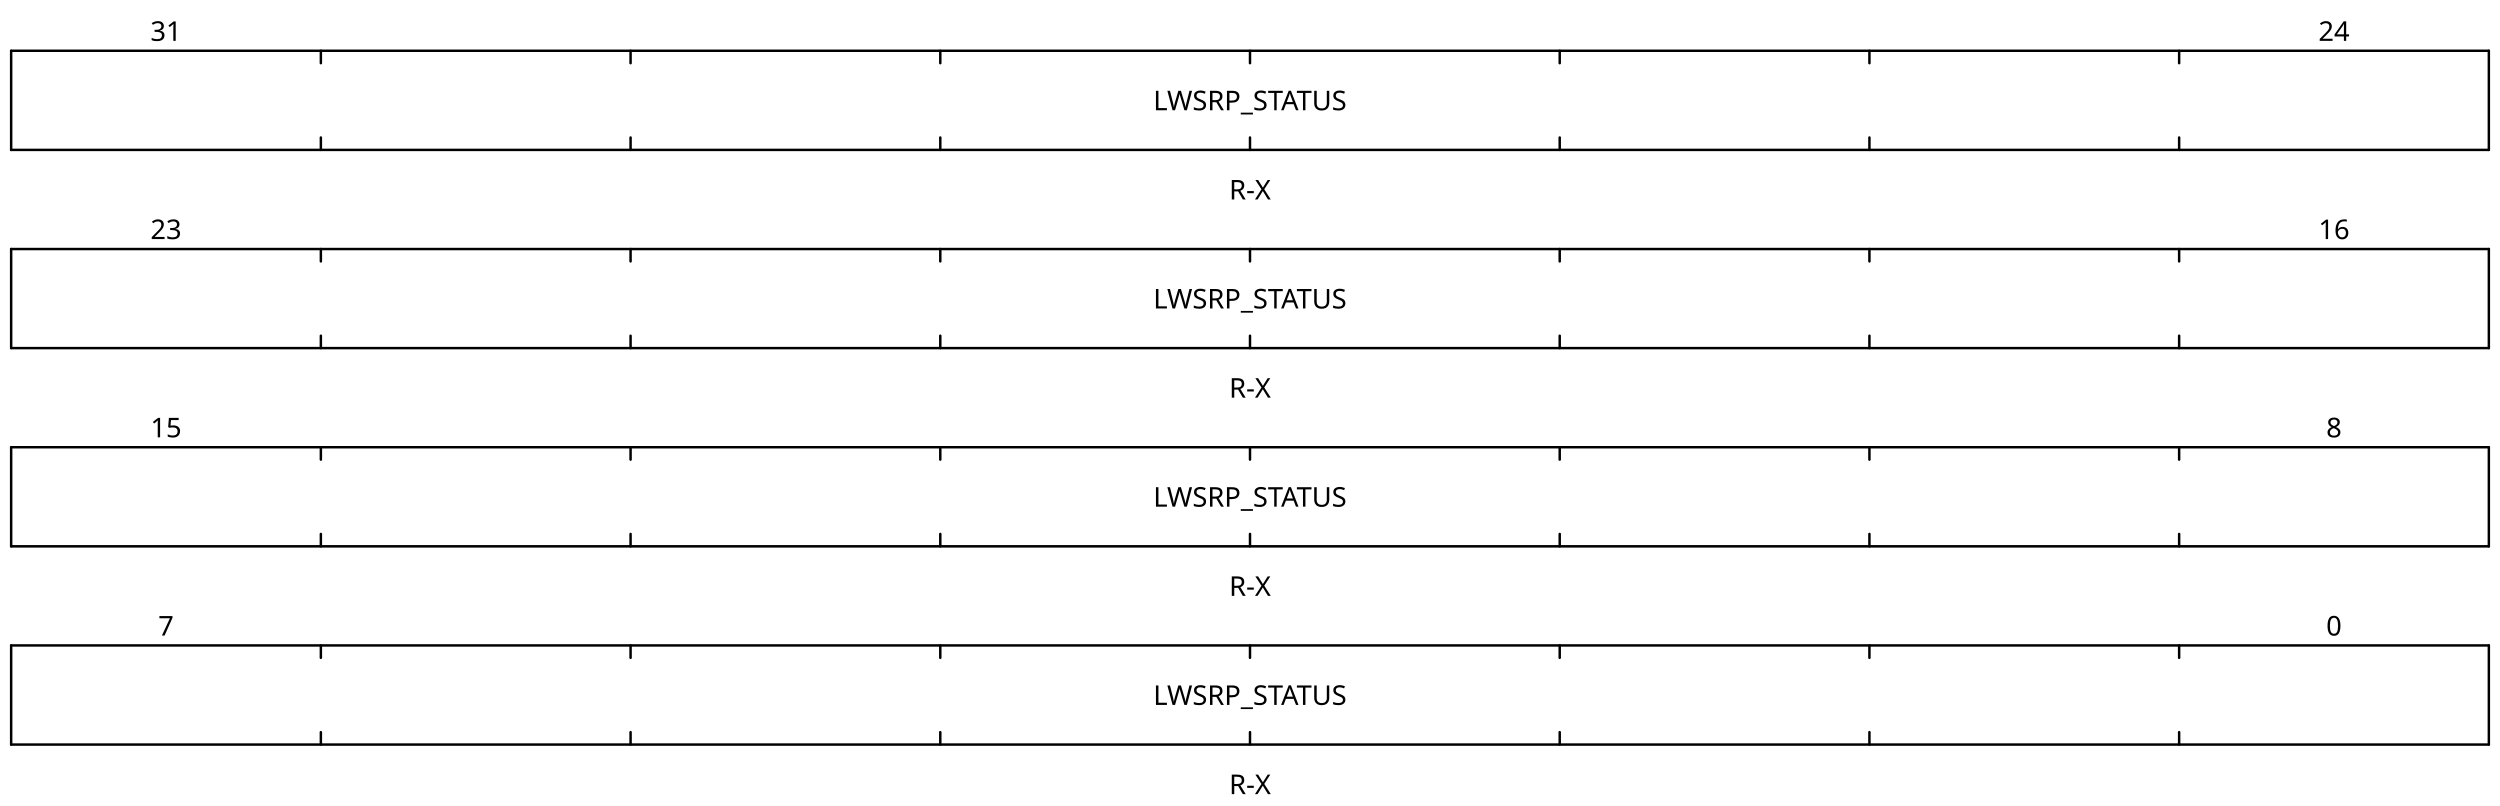
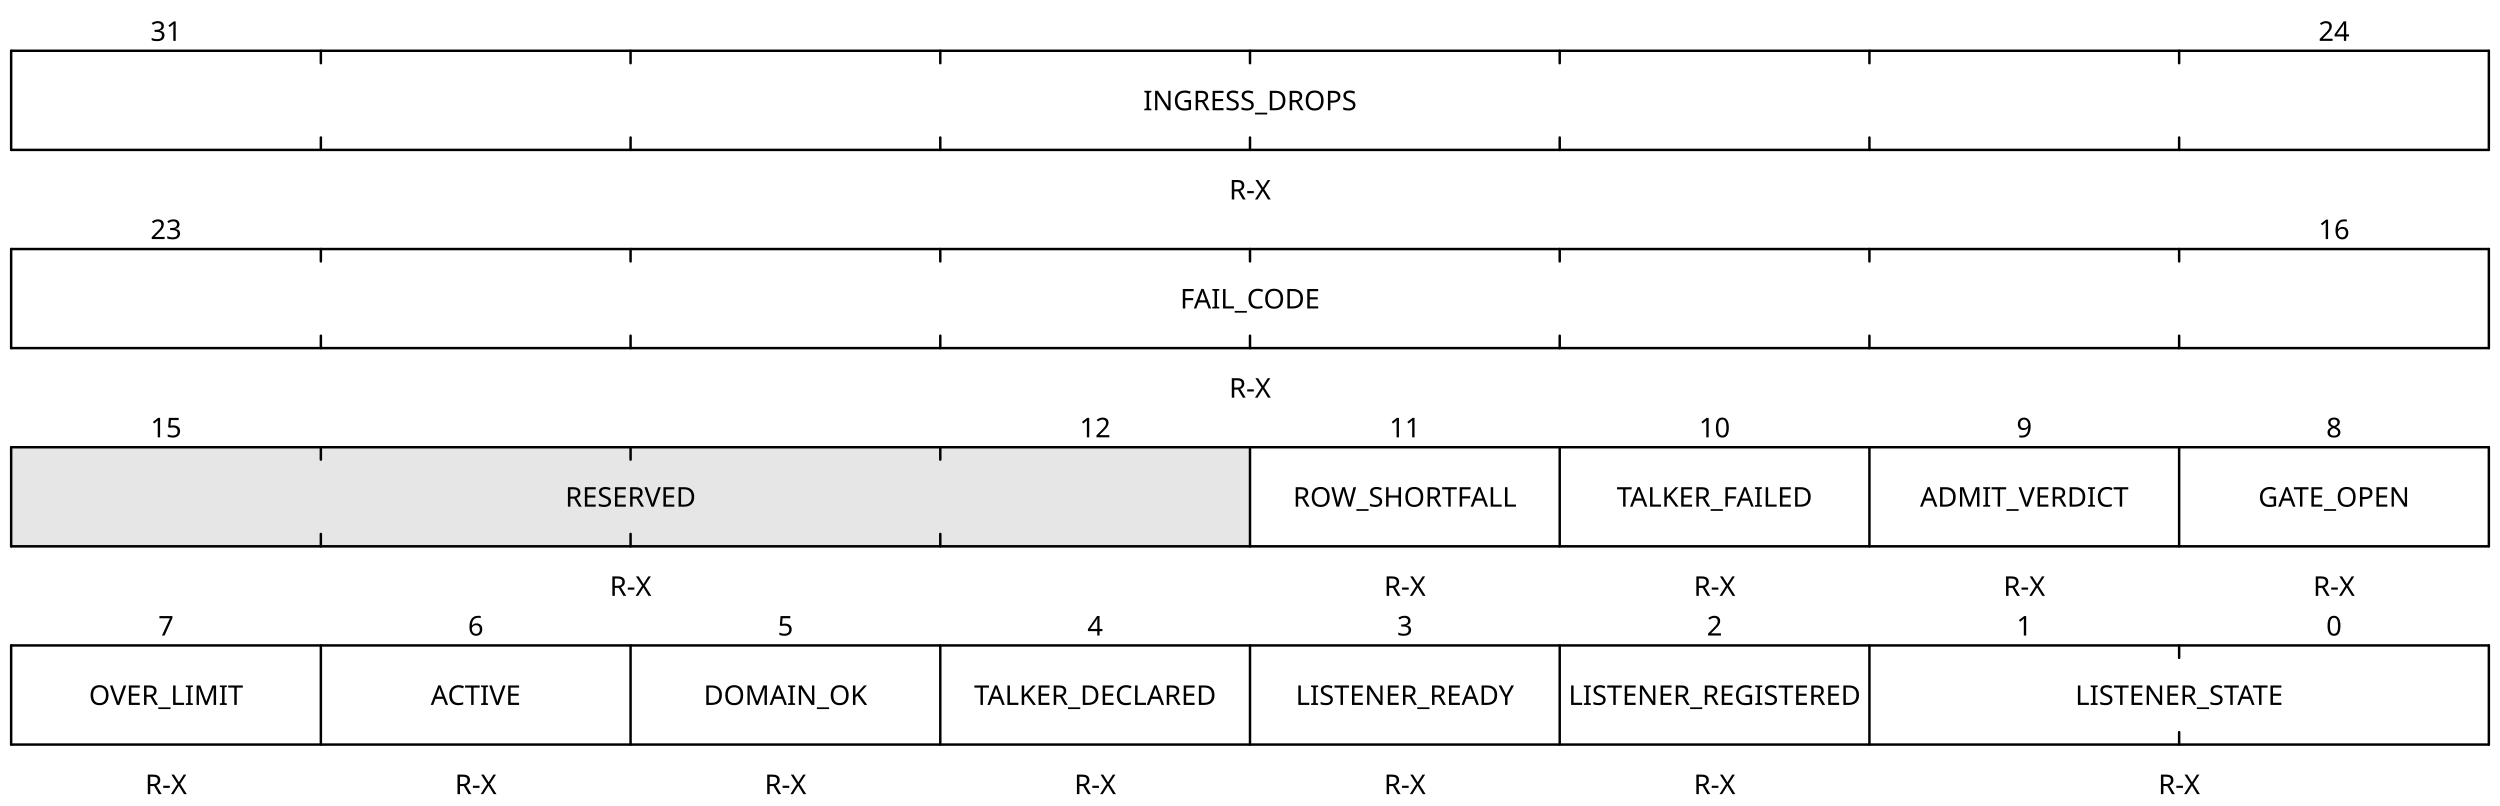
<svg xmlns="http://www.w3.org/2000/svg" baseProfile="full" class="WaveDrom" height="325" version="1.1" viewBox="0,0,1009,325" width="1009">
  <defs />
  <g font-family="sans-serif" font-size="11" font-weight="normal" text-anchor="middle" transform="translate(4.5,240.5)">
+     <g stroke="black" stroke-linecap="round" stroke-width="1" transform="translate(0,20.0)">
+       <line x1="0" x2="1000" y1="0" y2="0" />
+       <line x1="0" x2="0" y1="0" y2="40.0" />
+       <line x1="0" x2="1000" y1="40.0" y2="40.0" />
+       <line x1="1000.0" x2="1000.0" y1="0" y2="40.0" />
+       <line x1="875.0" x2="875.0" y1="0" y2="5.0" />
+       <line x1="875.0" x2="875.0" y1="35.0" y2="40.0" />
+       <line x1="750.0" x2="750.0" y1="0" y2="40.0" />
+       <line x1="625.0" x2="625.0" y1="0" y2="40.0" />
+       <line x1="500.0" x2="500.0" y1="0" y2="40.0" />
+       <line x1="375.0" x2="375.0" y1="0" y2="40.0" />
+       <line x1="250.0" x2="250.0" y1="0" y2="40.0" />
+       <line x1="125.0" x2="125.0" y1="0" y2="40.0" />
+     </g>
+     <g text-anchor="middle">
+       <g>
+         <g transform="translate(0,20.0)" />
+         <g transform="translate(62.5,16.0)">
+           <text x="875.0">
+             <tspan>0</tspan>
+           </text>
+           <text x="750.0">
+             <tspan>1</tspan>
+           </text>
+           <text x="625.0">
+             <tspan>2</tspan>
+           </text>
+           <text x="500.0">
+             <tspan>3</tspan>
+           </text>
+           <text x="375.0">
+             <tspan>4</tspan>
+           </text>
+           <text x="250.0">
+             <tspan>5</tspan>
+           </text>
+           <text x="125.0">
+             <tspan>6</tspan>
+           </text>
+           <text x="0.0">
+             <tspan>7</tspan>
+           </text>
+         </g>
+         <g transform="translate(62.5,44.0)">
+           <text x="812.5">
+             <tspan>LISTENER_STATE</tspan>
+           </text>
+           <text x="625.0">
+             <tspan>LISTENER_REGISTERED</tspan>
+           </text>
+           <text x="500.0">
+             <tspan>LISTENER_READY</tspan>
+           </text>
+           <text x="375.0">
+             <tspan>TALKER_DECLARED</tspan>
+           </text>
+           <text x="250.0">
+             <tspan>DOMAIN_OK</tspan>
+           </text>
+           <text x="125.0">
+             <tspan>ACTIVE</tspan>
+           </text>
+           <text>
+             <tspan>OVER_LIMIT</tspan>
+           </text>
+         </g>
+         <g transform="translate(62.5,80)">
+           <text x="812.5">
+             <tspan>R-X</tspan>
+           </text>
+           <text x="625.0">
+             <tspan>R-X</tspan>
+           </text>
+           <text x="500.0">
+             <tspan>R-X</tspan>
+           </text>
+           <text x="375.0">
+             <tspan>R-X</tspan>
+           </text>
+           <text x="250.0">
+             <tspan>R-X</tspan>
+           </text>
+           <text x="125.0">
+             <tspan>R-X</tspan>
+           </text>
+           <text>
+             <tspan>R-X</tspan>
+           </text>
+         </g>
+       </g>
+     </g>
+   </g>
+   <g font-family="sans-serif" font-size="11" font-weight="normal" text-anchor="middle" transform="translate(4.5,160.5)">
+     <g stroke="black" stroke-linecap="round" stroke-width="1" transform="translate(0,20.0)">
+       <line x1="0" x2="1000" y1="0" y2="0" />
+       <line x1="0" x2="0" y1="0" y2="40.0" />
+       <line x1="0" x2="1000" y1="40.0" y2="40.0" />
+       <line x1="1000.0" x2="1000.0" y1="0" y2="40.0" />
+       <line x1="875.0" x2="875.0" y1="0" y2="40.0" />
+       <line x1="750.0" x2="750.0" y1="0" y2="40.0" />
+       <line x1="625.0" x2="625.0" y1="0" y2="40.0" />
+       <line x1="500.0" x2="500.0" y1="0" y2="40.0" />
+       <line x1="375.0" x2="375.0" y1="0" y2="5.0" />
+       <line x1="375.0" x2="375.0" y1="35.0" y2="40.0" />
+       <line x1="250.0" x2="250.0" y1="0" y2="5.0" />
+       <line x1="250.0" x2="250.0" y1="35.0" y2="40.0" />
+       <line x1="125.0" x2="125.0" y1="0" y2="5.0" />
+       <line x1="125.0" x2="125.0" y1="35.0" y2="40.0" />
+     </g>
+     <g text-anchor="middle">
+       <g>
+         <g transform="translate(0,20.0)">
+           <rect height="40.0" style="fill-opacity:0.1" width="500.0" x="0.0" y="0" />
+         </g>
+         <g transform="translate(62.5,16.0)">
+           <text x="875.0">
+             <tspan>8</tspan>
+           </text>
+           <text x="750.0">
+             <tspan>9</tspan>
+           </text>
+           <text x="625.0">
+             <tspan>10</tspan>
+           </text>
+           <text x="500.0">
+             <tspan>11</tspan>
+           </text>
+           <text x="375.0">
+             <tspan>12</tspan>
+           </text>
+           <text x="0.0">
+             <tspan>15</tspan>
+           </text>
+         </g>
+         <g transform="translate(62.5,44.0)">
+           <text x="875.0">
+             <tspan>GATE_OPEN</tspan>
+           </text>
+           <text x="750.0">
+             <tspan>ADMIT_VERDICT</tspan>
+           </text>
+           <text x="625.0">
+             <tspan>TALKER_FAILED</tspan>
+           </text>
+           <text x="500.0">
+             <tspan>ROW_SHORTFALL</tspan>
+           </text>
+           <text x="187.5">
+             <tspan>RESERVED</tspan>
+           </text>
+         </g>
+         <g transform="translate(62.5,80)">
+           <text x="875.0">
+             <tspan>R-X</tspan>
+           </text>
+           <text x="750.0">
+             <tspan>R-X</tspan>
+           </text>
+           <text x="625.0">
+             <tspan>R-X</tspan>
+           </text>
+           <text x="500.0">
+             <tspan>R-X</tspan>
+           </text>
+           <text x="187.5">
+             <tspan>R-X</tspan>
+           </text>
+         </g>
+       </g>
+     </g>
+   </g>
+   <g font-family="sans-serif" font-size="11" font-weight="normal" text-anchor="middle" transform="translate(4.5,80.5)">
    <g stroke="black" stroke-linecap="round" stroke-width="1" transform="translate(0,20.0)">
      <line x1="0" x2="1000" y1="0" y2="0" />
      <line x1="0" x2="0" y1="0" y2="40.0" />
      <line x1="0" x2="1000" y1="40.0" y2="40.0" />
      <line x1="1000.0" x2="1000.0" y1="0" y2="40.0" />
      <line x1="875.0" x2="875.0" y1="0" y2="5.0" />
      <line x1="875.0" x2="875.0" y1="35.0" y2="40.0" />
      <line x1="750.0" x2="750.0" y1="0" y2="5.0" />
      <line x1="750.0" x2="750.0" y1="35.0" y2="40.0" />
      <line x1="625.0" x2="625.0" y1="0" y2="5.0" />
      <line x1="625.0" x2="625.0" y1="35.0" y2="40.0" />
      <line x1="500.0" x2="500.0" y1="0" y2="5.0" />
      <line x1="500.0" x2="500.0" y1="35.0" y2="40.0" />
      <line x1="375.0" x2="375.0" y1="0" y2="5.0" />
      <line x1="375.0" x2="375.0" y1="35.0" y2="40.0" />
      <line x1="250.0" x2="250.0" y1="0" y2="5.0" />
      <line x1="250.0" x2="250.0" y1="35.0" y2="40.0" />
      <line x1="125.0" x2="125.0" y1="0" y2="5.0" />
      <line x1="125.0" x2="125.0" y1="35.0" y2="40.0" />
    </g>
    <g text-anchor="middle">
      <g>
        <g transform="translate(0,20.0)" />
        <g transform="translate(62.5,16.0)">
          <text x="875.0">
-             <tspan>0</tspan>
-           </text>
-           <text x="0.0">
-             <tspan>7</tspan>
-           </text>
-         </g>
-         <g transform="translate(62.5,44.0)">
-           <text x="437.5">
-             <tspan>LWSRP_STATUS</tspan>
-           </text>
-         </g>
-         <g transform="translate(62.5,80)">
-           <text x="437.5">
-             <tspan>R-X</tspan>
-           </text>
-         </g>
-       </g>
-     </g>
-   </g>
-   <g font-family="sans-serif" font-size="11" font-weight="normal" text-anchor="middle" transform="translate(4.5,160.5)">
+             <tspan>16</tspan>
+           </text>
+           <text x="0.0">
+             <tspan>23</tspan>
+           </text>
+         </g>
+         <g transform="translate(62.5,44.0)">
+           <text x="437.5">
+             <tspan>FAIL_CODE</tspan>
+           </text>
+         </g>
+         <g transform="translate(62.5,80)">
+           <text x="437.5">
+             <tspan>R-X</tspan>
+           </text>
+         </g>
+       </g>
+     </g>
+   </g>
+   <g font-family="sans-serif" font-size="11" font-weight="normal" text-anchor="middle" transform="translate(4.5,0.5)">
    <g stroke="black" stroke-linecap="round" stroke-width="1" transform="translate(0,20.0)">
      <line x1="0" x2="1000" y1="0" y2="0" />
      <line x1="0" x2="0" y1="0" y2="40.0" />
      <line x1="0" x2="1000" y1="40.0" y2="40.0" />
      <line x1="1000.0" x2="1000.0" y1="0" y2="40.0" />
      <line x1="875.0" x2="875.0" y1="0" y2="5.0" />
      <line x1="875.0" x2="875.0" y1="35.0" y2="40.0" />
      <line x1="750.0" x2="750.0" y1="0" y2="5.0" />
      <line x1="750.0" x2="750.0" y1="35.0" y2="40.0" />
      <line x1="625.0" x2="625.0" y1="0" y2="5.0" />
      <line x1="625.0" x2="625.0" y1="35.0" y2="40.0" />
      <line x1="500.0" x2="500.0" y1="0" y2="5.0" />
      <line x1="500.0" x2="500.0" y1="35.0" y2="40.0" />
      <line x1="375.0" x2="375.0" y1="0" y2="5.0" />
      <line x1="375.0" x2="375.0" y1="35.0" y2="40.0" />
      <line x1="250.0" x2="250.0" y1="0" y2="5.0" />
      <line x1="250.0" x2="250.0" y1="35.0" y2="40.0" />
      <line x1="125.0" x2="125.0" y1="0" y2="5.0" />
      <line x1="125.0" x2="125.0" y1="35.0" y2="40.0" />
    </g>
    <g text-anchor="middle">
      <g>
        <g transform="translate(0,20.0)" />
        <g transform="translate(62.5,16.0)">
          <text x="875.0">
-             <tspan>8</tspan>
-           </text>
-           <text x="0.0">
-             <tspan>15</tspan>
-           </text>
-         </g>
-         <g transform="translate(62.5,44.0)">
-           <text x="437.5">
-             <tspan>LWSRP_STATUS</tspan>
-           </text>
-         </g>
-         <g transform="translate(62.5,80)">
-           <text x="437.5">
-             <tspan>R-X</tspan>
-           </text>
-         </g>
-       </g>
-     </g>
-   </g>
-   <g font-family="sans-serif" font-size="11" font-weight="normal" text-anchor="middle" transform="translate(4.5,80.5)">
-     <g stroke="black" stroke-linecap="round" stroke-width="1" transform="translate(0,20.0)">
-       <line x1="0" x2="1000" y1="0" y2="0" />
-       <line x1="0" x2="0" y1="0" y2="40.0" />
-       <line x1="0" x2="1000" y1="40.0" y2="40.0" />
-       <line x1="1000.0" x2="1000.0" y1="0" y2="40.0" />
-       <line x1="875.0" x2="875.0" y1="0" y2="5.0" />
-       <line x1="875.0" x2="875.0" y1="35.0" y2="40.0" />
-       <line x1="750.0" x2="750.0" y1="0" y2="5.0" />
-       <line x1="750.0" x2="750.0" y1="35.0" y2="40.0" />
-       <line x1="625.0" x2="625.0" y1="0" y2="5.0" />
-       <line x1="625.0" x2="625.0" y1="35.0" y2="40.0" />
-       <line x1="500.0" x2="500.0" y1="0" y2="5.0" />
-       <line x1="500.0" x2="500.0" y1="35.0" y2="40.0" />
-       <line x1="375.0" x2="375.0" y1="0" y2="5.0" />
-       <line x1="375.0" x2="375.0" y1="35.0" y2="40.0" />
-       <line x1="250.0" x2="250.0" y1="0" y2="5.0" />
-       <line x1="250.0" x2="250.0" y1="35.0" y2="40.0" />
-       <line x1="125.0" x2="125.0" y1="0" y2="5.0" />
-       <line x1="125.0" x2="125.0" y1="35.0" y2="40.0" />
-     </g>
-     <g text-anchor="middle">
-       <g>
-         <g transform="translate(0,20.0)" />
-         <g transform="translate(62.5,16.0)">
-           <text x="875.0">
-             <tspan>16</tspan>
-           </text>
-           <text x="0.0">
-             <tspan>23</tspan>
-           </text>
-         </g>
-         <g transform="translate(62.5,44.0)">
-           <text x="437.5">
-             <tspan>LWSRP_STATUS</tspan>
-           </text>
-         </g>
-         <g transform="translate(62.5,80)">
-           <text x="437.5">
-             <tspan>R-X</tspan>
-           </text>
-         </g>
-       </g>
-     </g>
-   </g>
-   <g font-family="sans-serif" font-size="11" font-weight="normal" text-anchor="middle" transform="translate(4.5,0.5)">
-     <g stroke="black" stroke-linecap="round" stroke-width="1" transform="translate(0,20.0)">
-       <line x1="0" x2="1000" y1="0" y2="0" />
-       <line x1="0" x2="0" y1="0" y2="40.0" />
-       <line x1="0" x2="1000" y1="40.0" y2="40.0" />
-       <line x1="1000.0" x2="1000.0" y1="0" y2="40.0" />
-       <line x1="875.0" x2="875.0" y1="0" y2="5.0" />
-       <line x1="875.0" x2="875.0" y1="35.0" y2="40.0" />
-       <line x1="750.0" x2="750.0" y1="0" y2="5.0" />
-       <line x1="750.0" x2="750.0" y1="35.0" y2="40.0" />
-       <line x1="625.0" x2="625.0" y1="0" y2="5.0" />
-       <line x1="625.0" x2="625.0" y1="35.0" y2="40.0" />
-       <line x1="500.0" x2="500.0" y1="0" y2="5.0" />
-       <line x1="500.0" x2="500.0" y1="35.0" y2="40.0" />
-       <line x1="375.0" x2="375.0" y1="0" y2="5.0" />
-       <line x1="375.0" x2="375.0" y1="35.0" y2="40.0" />
-       <line x1="250.0" x2="250.0" y1="0" y2="5.0" />
-       <line x1="250.0" x2="250.0" y1="35.0" y2="40.0" />
-       <line x1="125.0" x2="125.0" y1="0" y2="5.0" />
-       <line x1="125.0" x2="125.0" y1="35.0" y2="40.0" />
-     </g>
-     <g text-anchor="middle">
-       <g>
-         <g transform="translate(0,20.0)" />
-         <g transform="translate(62.5,16.0)">
-           <text x="875.0">
            <tspan>24</tspan>
          </text>
          <text x="0.0">
            <tspan>31</tspan>
          </text>
        </g>
        <g transform="translate(62.5,44.0)">
          <text x="437.5">
-             <tspan>LWSRP_STATUS</tspan>
+             <tspan>INGRESS_DROPS</tspan>
          </text>
        </g>
        <g transform="translate(62.5,80)">
          <text x="437.5">
            <tspan>R-X</tspan>
          </text>
        </g>
      </g>
    </g>
  </g>
</svg>
